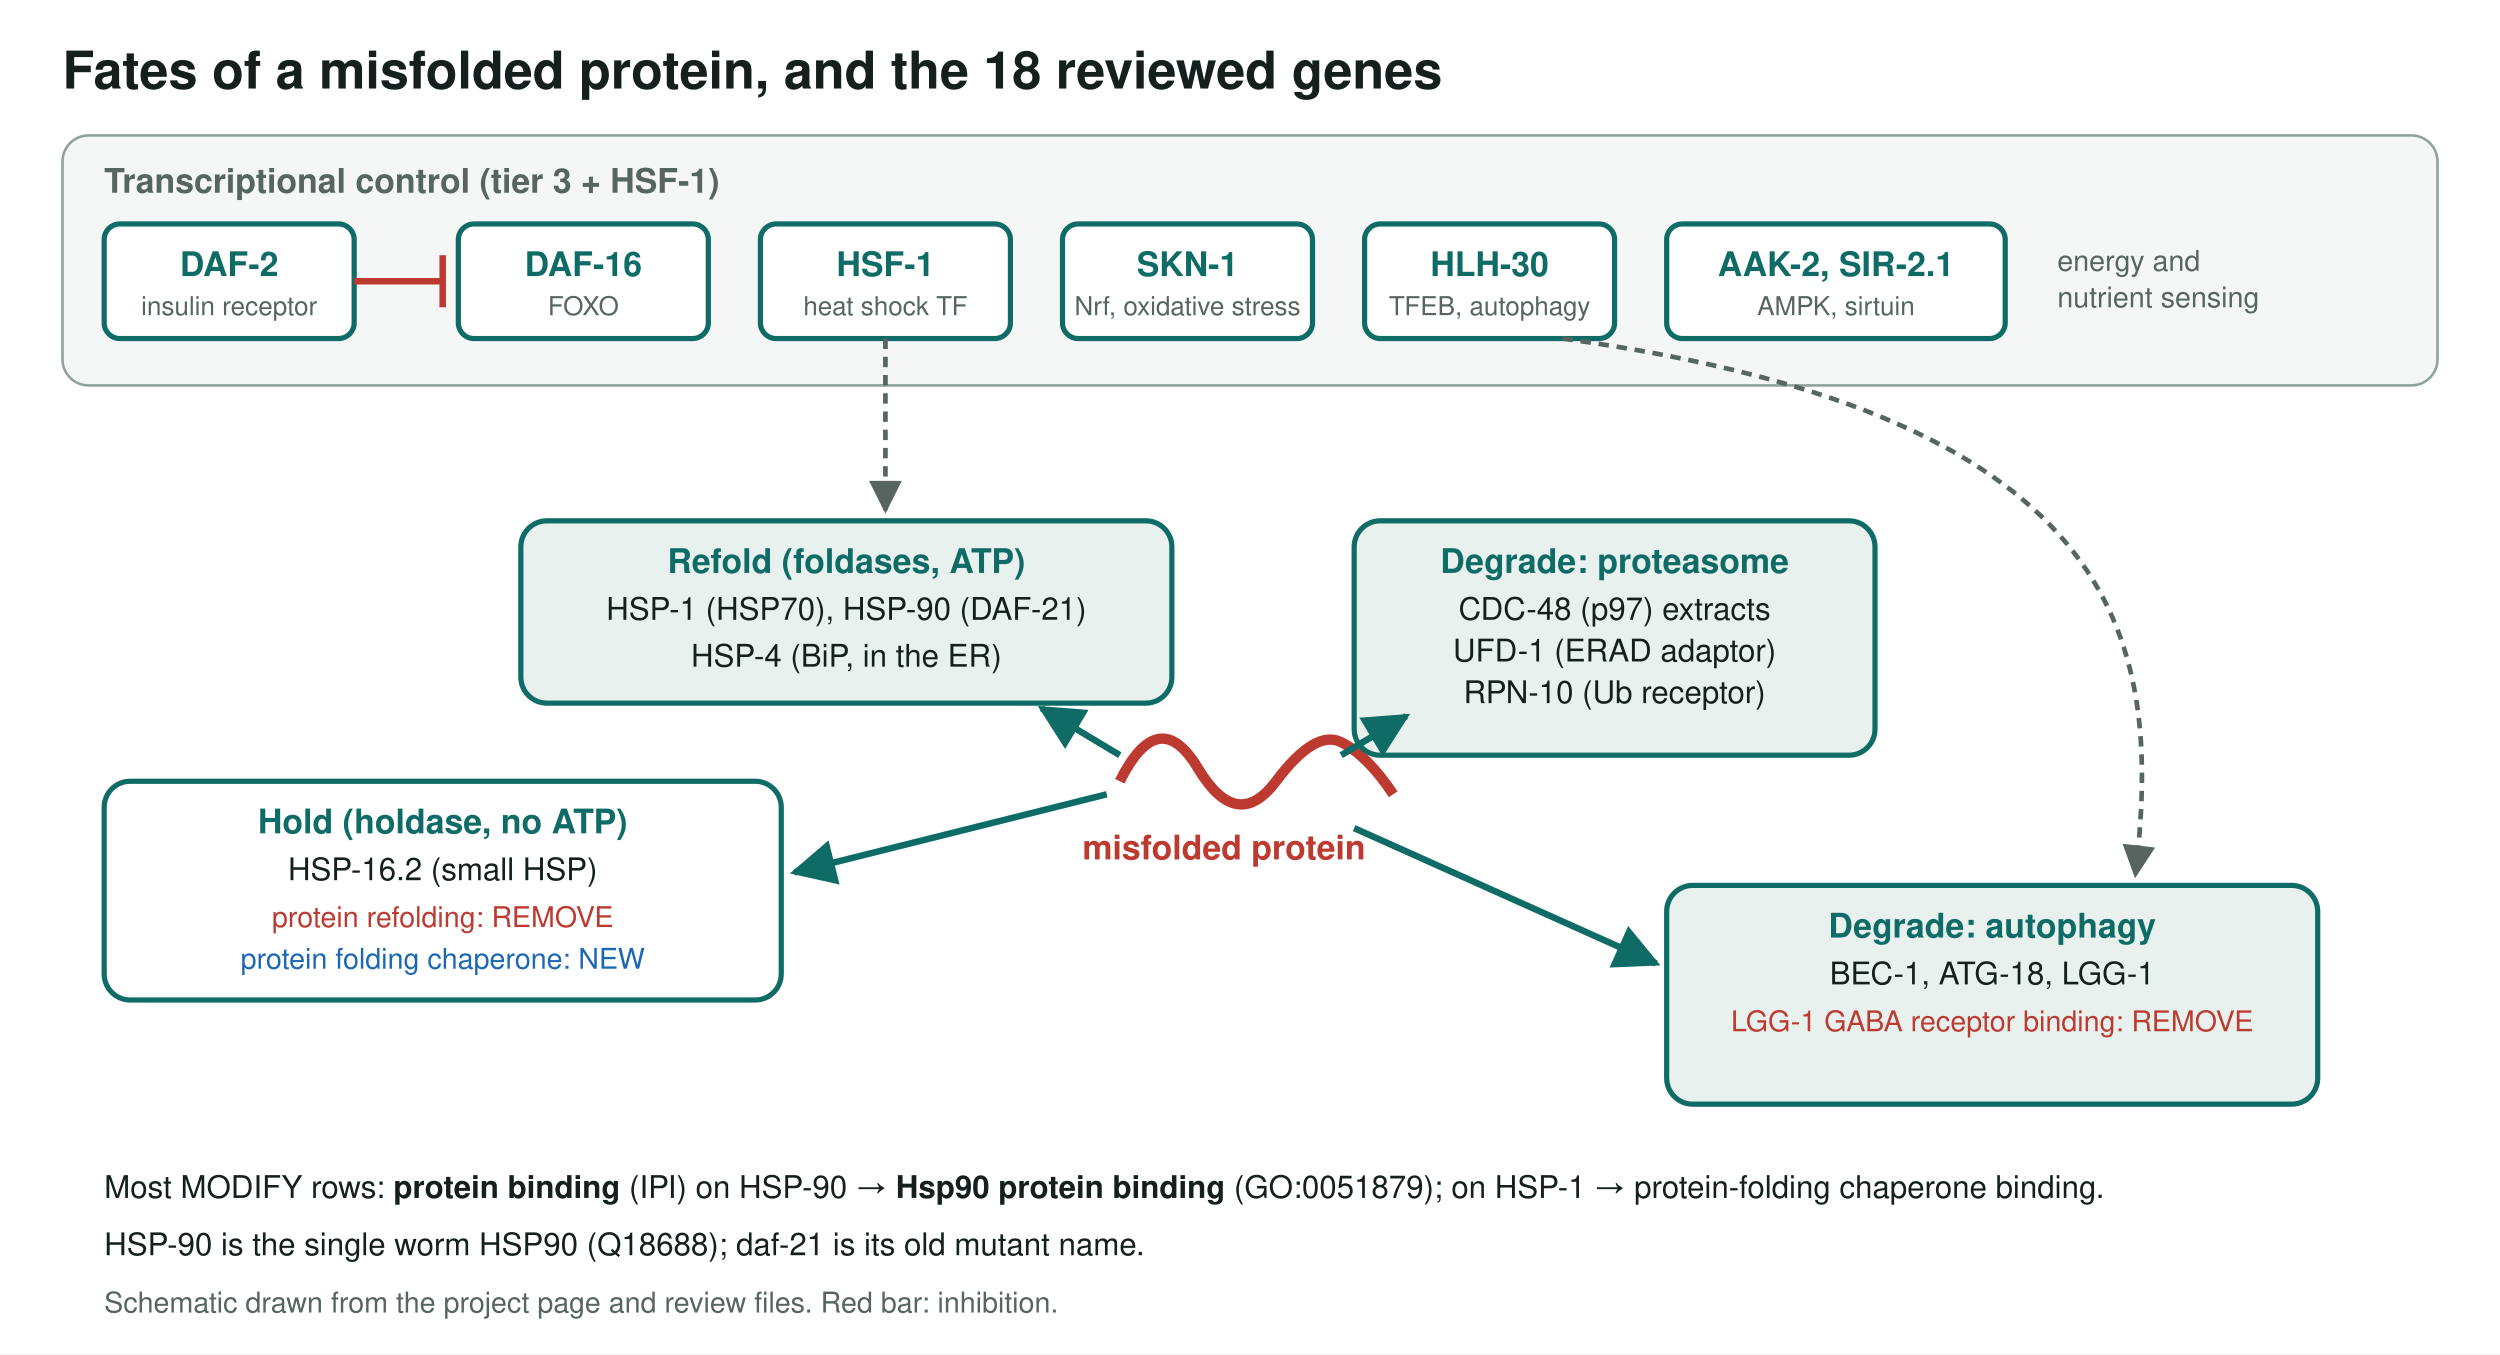
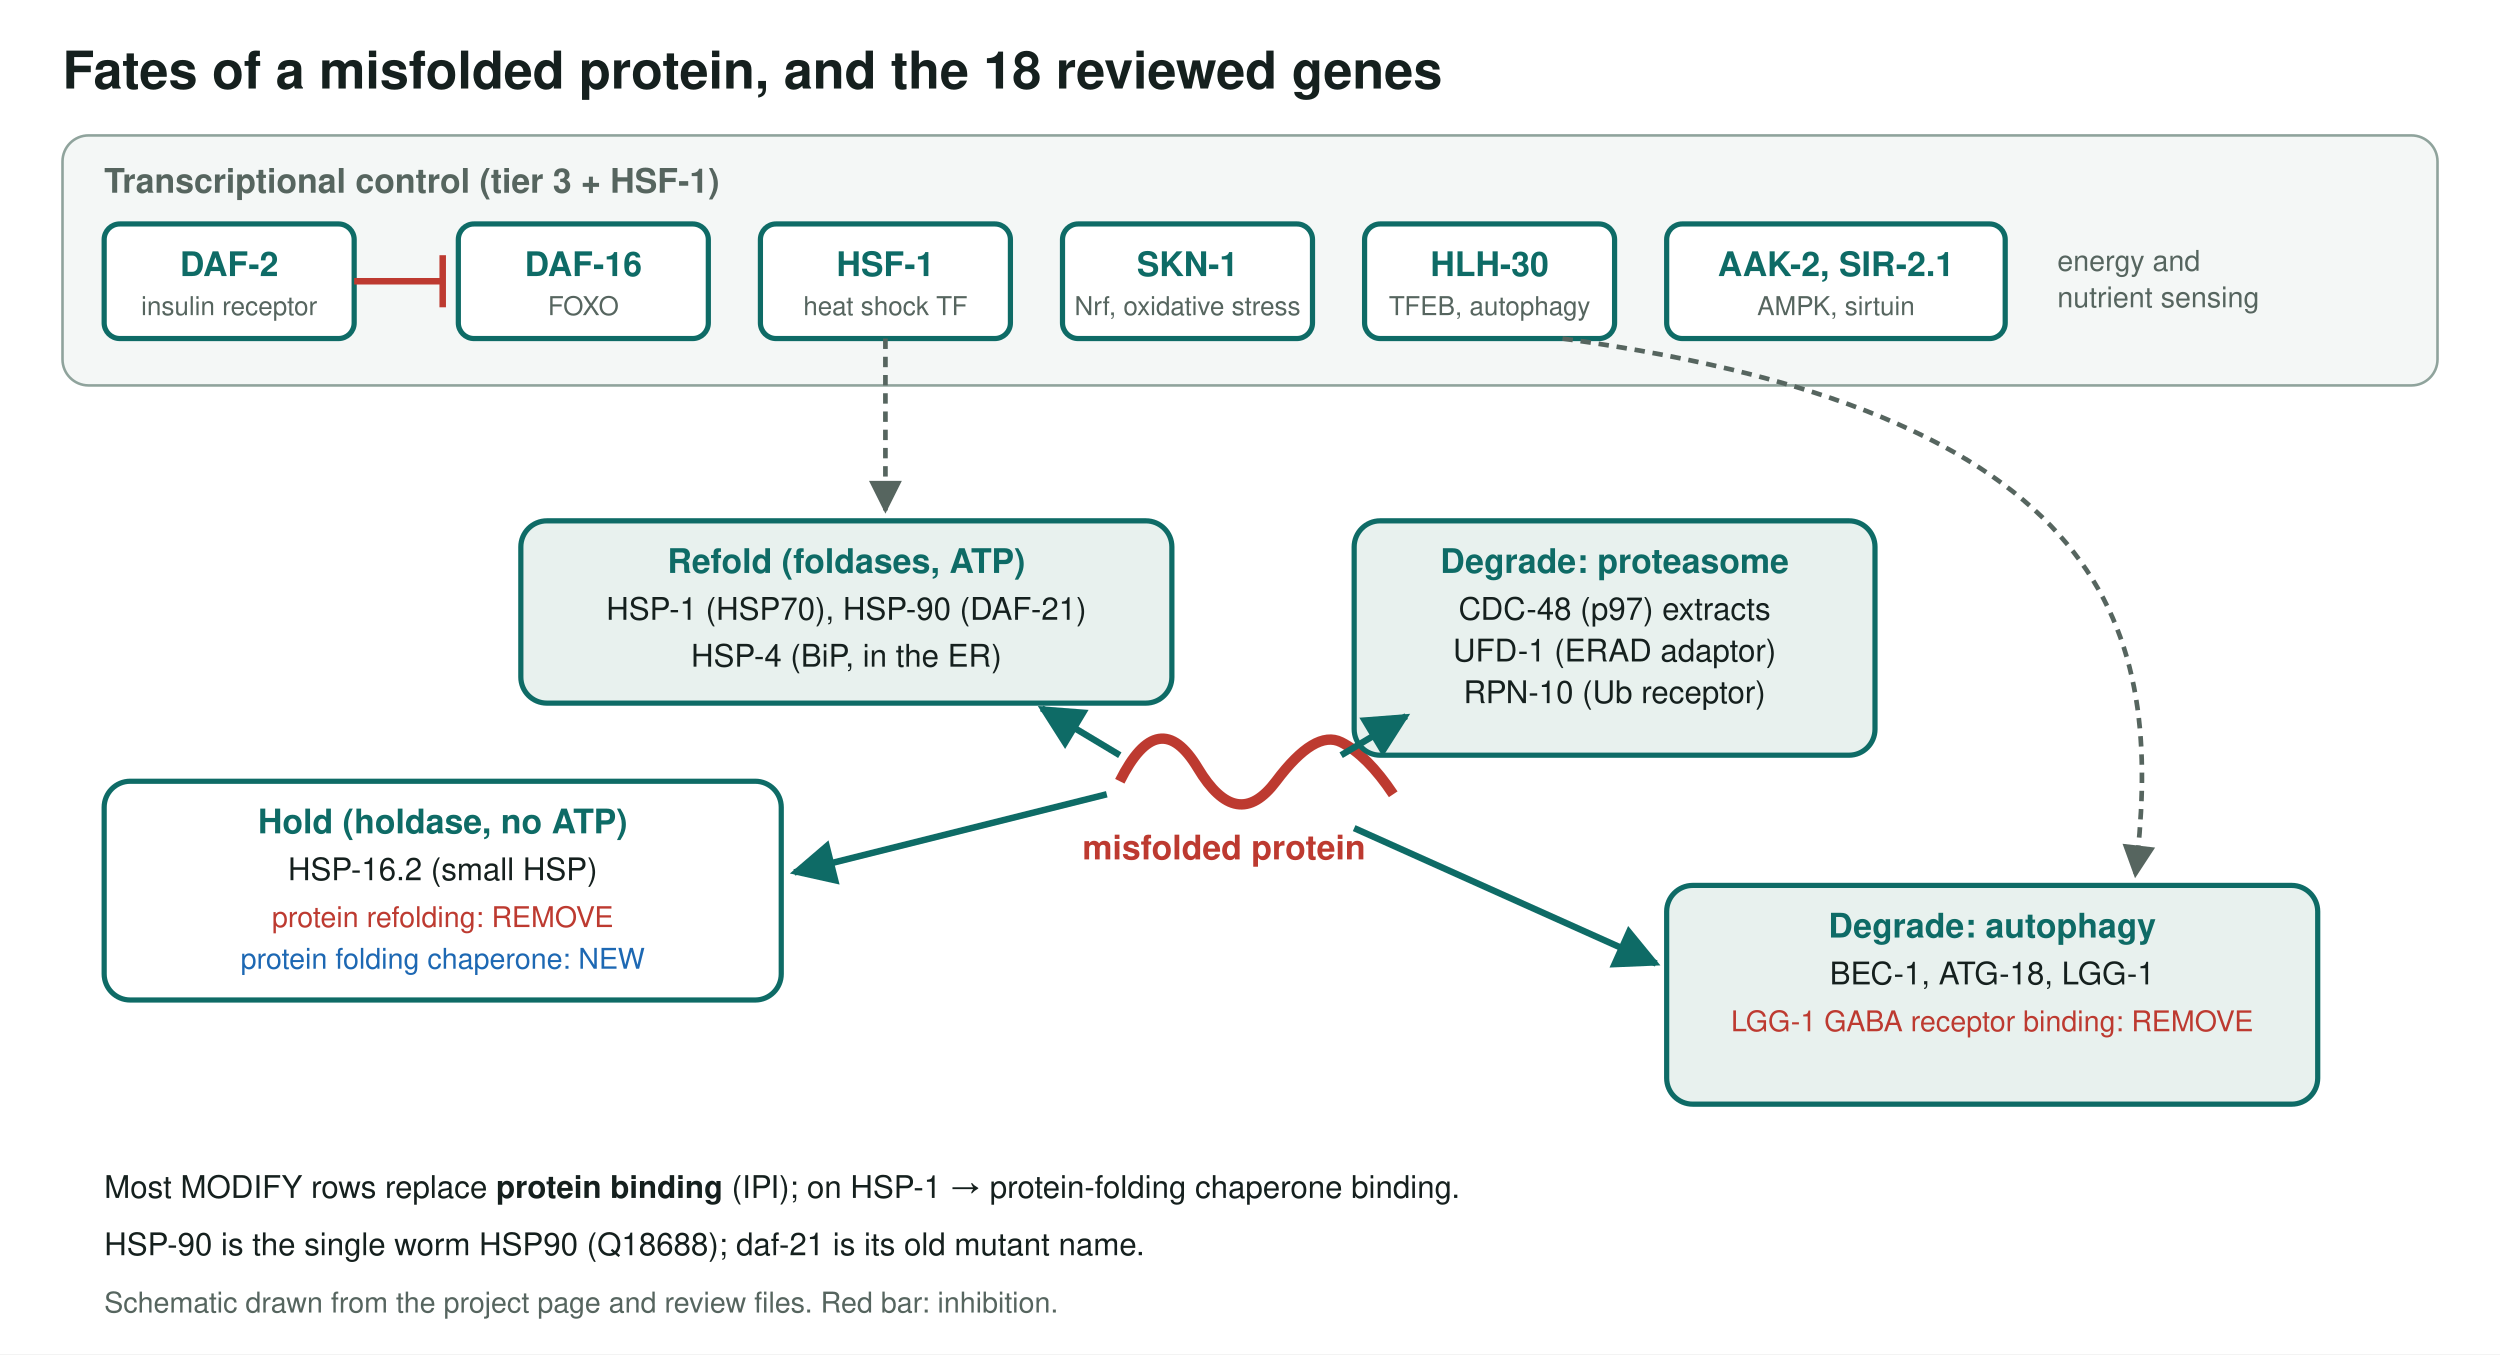
<svg xmlns="http://www.w3.org/2000/svg" viewBox="0 0 960 520" width="960" height="520" font-family="Helvetica, Arial, sans-serif">
  <rect width="960" height="520" fill="#ffffff" />
  <defs>
    <marker id="a" viewBox="0 0 10 10" refX="9" refY="5" markerWidth="7" markerHeight="7" orient="auto">
      <path d="M0,0 L10,5 L0,10 z" fill="#0e6b66" />
    </marker>
    <marker id="m" viewBox="0 0 10 10" refX="9" refY="5" markerWidth="7" markerHeight="7" orient="auto">
      <path d="M0,0 L10,5 L0,10 z" fill="#56655f" />
    </marker>
  </defs>
  <text x="24" y="34" font-size="20" font-weight="bold" fill="#15201e">Fates of a misfolded protein, and the 18 reviewed genes</text>
  <rect x="24" y="52" width="912" height="96" rx="10" fill="#f4f7f6" stroke="#8fa39c" />
  <text x="40" y="74" font-size="13" font-weight="bold" fill="#56655f">Transcriptional control (tier 3 + HSF-1)</text>
  <rect x="40" y="86" width="96" height="44" rx="6" fill="#ffffff" stroke="#0e6b66" stroke-width="2" />
  <text x="88" y="106" font-size="13" font-weight="bold" fill="#0e6b66" text-anchor="middle">DAF-2</text>
  <text x="88" y="121" font-size="10" fill="#56655f" text-anchor="middle">insulin receptor</text>
  <line x1="136" y1="108" x2="170" y2="108" stroke="#bd3a30" stroke-width="2.5" />
  <line x1="170" y1="98" x2="170" y2="118" stroke="#bd3a30" stroke-width="2.5" />
  <rect x="176" y="86" width="96" height="44" rx="6" fill="#ffffff" stroke="#0e6b66" stroke-width="2" />
  <text x="224" y="106" font-size="13" font-weight="bold" fill="#0e6b66" text-anchor="middle">DAF-16</text>
  <text x="224" y="121" font-size="10" fill="#56655f" text-anchor="middle">FOXO</text>
  <rect x="292" y="86" width="96" height="44" rx="6" fill="#ffffff" stroke="#0e6b66" stroke-width="2" />
  <text x="340" y="106" font-size="13" font-weight="bold" fill="#0e6b66" text-anchor="middle">HSF-1</text>
  <text x="340" y="121" font-size="10" fill="#56655f" text-anchor="middle">heat shock TF</text>
  <rect x="408" y="86" width="96" height="44" rx="6" fill="#ffffff" stroke="#0e6b66" stroke-width="2" />
  <text x="456" y="106" font-size="13" font-weight="bold" fill="#0e6b66" text-anchor="middle">SKN-1</text>
  <text x="456" y="121" font-size="10" fill="#56655f" text-anchor="middle">Nrf, oxidative stress</text>
  <rect x="524" y="86" width="96" height="44" rx="6" fill="#ffffff" stroke="#0e6b66" stroke-width="2" />
  <text x="572" y="106" font-size="13" font-weight="bold" fill="#0e6b66" text-anchor="middle">HLH-30</text>
  <text x="572" y="121" font-size="10" fill="#56655f" text-anchor="middle">TFEB, autophagy</text>
  <rect x="640" y="86" width="130" height="44" rx="6" fill="#ffffff" stroke="#0e6b66" stroke-width="2" />
  <text x="705" y="106" font-size="13" font-weight="bold" fill="#0e6b66" text-anchor="middle">AAK-2, SIR-2.1</text>
  <text x="705" y="121" font-size="10" fill="#56655f" text-anchor="middle">AMPK, sirtuin</text>
  <text x="790" y="104" font-size="11" fill="#56655f">energy and</text>
  <text x="790" y="118" font-size="11" fill="#56655f">nutrient sensing</text>
  <path d="M340,130 L340,196" stroke="#56655f" stroke-width="1.8" stroke-dasharray="4 3" marker-end="url(#m)" />
  <path d="M600,130 C820,160 830,250 820,336" fill="none" stroke="#56655f" stroke-width="1.8" stroke-dasharray="4 3" marker-end="url(#m)" />
  <path d="M430,300 q15,-30 30,-5 t30,5 t25,-15 t20,20" fill="none" stroke="#bd3a30" stroke-width="4" />
  <text x="470" y="330" font-size="13" font-weight="bold" fill="#bd3a30" text-anchor="middle">misfolded protein</text>
  <rect x="200" y="200" width="250" height="70" rx="10" fill="#e8f1ee" stroke="#0e6b66" stroke-width="2" />
  <text x="325" y="220" font-size="13" font-weight="bold" fill="#0e6b66" text-anchor="middle">Refold (foldases, ATP)</text>
  <text x="325" y="238" font-size="12" fill="#15201e" text-anchor="middle">HSP-1 (HSP70), HSP-90 (DAF-21)</text>
  <text x="325" y="256" font-size="12" fill="#15201e" text-anchor="middle">HSP-4 (BiP, in the ER)</text>
  <path d="M430,290 L400,272" stroke="#0e6b66" stroke-width="2.5" marker-end="url(#a)" />
  <rect x="40" y="300" width="260" height="84" rx="10" fill="#ffffff" stroke="#0e6b66" stroke-width="2" />
  <text x="170" y="320" font-size="13" font-weight="bold" fill="#0e6b66" text-anchor="middle">Hold (holdase, no ATP)</text>
  <text x="170" y="338" font-size="12" fill="#15201e" text-anchor="middle">HSP-16.2 (small HSP)</text>
  <text x="170" y="356" font-size="11" fill="#bd3a30" text-anchor="middle">protein refolding: REMOVE</text>
  <text x="170" y="372" font-size="11" fill="#1d68b3" text-anchor="middle">protein folding chaperone: NEW</text>
  <path d="M425,305 L305,335" stroke="#0e6b66" stroke-width="2.5" marker-end="url(#a)" />
  <rect x="520" y="200" width="200" height="90" rx="10" fill="#e8f1ee" stroke="#0e6b66" stroke-width="2" />
  <text x="620" y="220" font-size="13" font-weight="bold" fill="#0e6b66" text-anchor="middle">Degrade: proteasome</text>
  <text x="620" y="238" font-size="12" fill="#15201e" text-anchor="middle">CDC-48 (p97) extracts</text>
  <text x="620" y="254" font-size="12" fill="#15201e" text-anchor="middle">UFD-1 (ERAD adaptor)</text>
  <text x="620" y="270" font-size="12" fill="#15201e" text-anchor="middle">RPN-10 (Ub receptor)</text>
  <path d="M515,290 L540,275" stroke="#0e6b66" stroke-width="2.5" marker-end="url(#a)" />
  <rect x="640" y="340" width="250" height="84" rx="10" fill="#e8f1ee" stroke="#0e6b66" stroke-width="2" />
  <text x="765" y="360" font-size="13" font-weight="bold" fill="#0e6b66" text-anchor="middle">Degrade: autophagy</text>
  <text x="765" y="378" font-size="12" fill="#15201e" text-anchor="middle">BEC-1, ATG-18, LGG-1</text>
  <text x="765" y="396" font-size="11" fill="#bd3a30" text-anchor="middle">LGG-1 GABA receptor binding: REMOVE</text>
  <path d="M520,318 L636,370" stroke="#0e6b66" stroke-width="2.5" marker-end="url(#a)" />
-   <text x="40" y="460" font-size="12" fill="#15201e">Most MODIFY rows: <tspan font-weight="bold">protein binding</tspan> (IPI) on HSP-90 → <tspan font-weight="bold">Hsp90 protein binding</tspan> (GO:0051879); on HSP-1 → protein-folding chaperone binding.</text>
+   <text x="40" y="460" font-size="12" fill="#15201e">Most MODIFY rows replace <tspan font-weight="bold">protein binding</tspan> (IPI); on HSP-1 → protein-folding chaperone binding.</text>
  <text x="40" y="482" font-size="12" fill="#15201e">HSP-90 is the single worm HSP90 (Q18688); daf-21 is its old mutant name.</text>
  <text x="40" y="504" font-size="11" fill="#56655f">Schematic drawn from the project page and review files. Red bar: inhibition.</text>
</svg>
